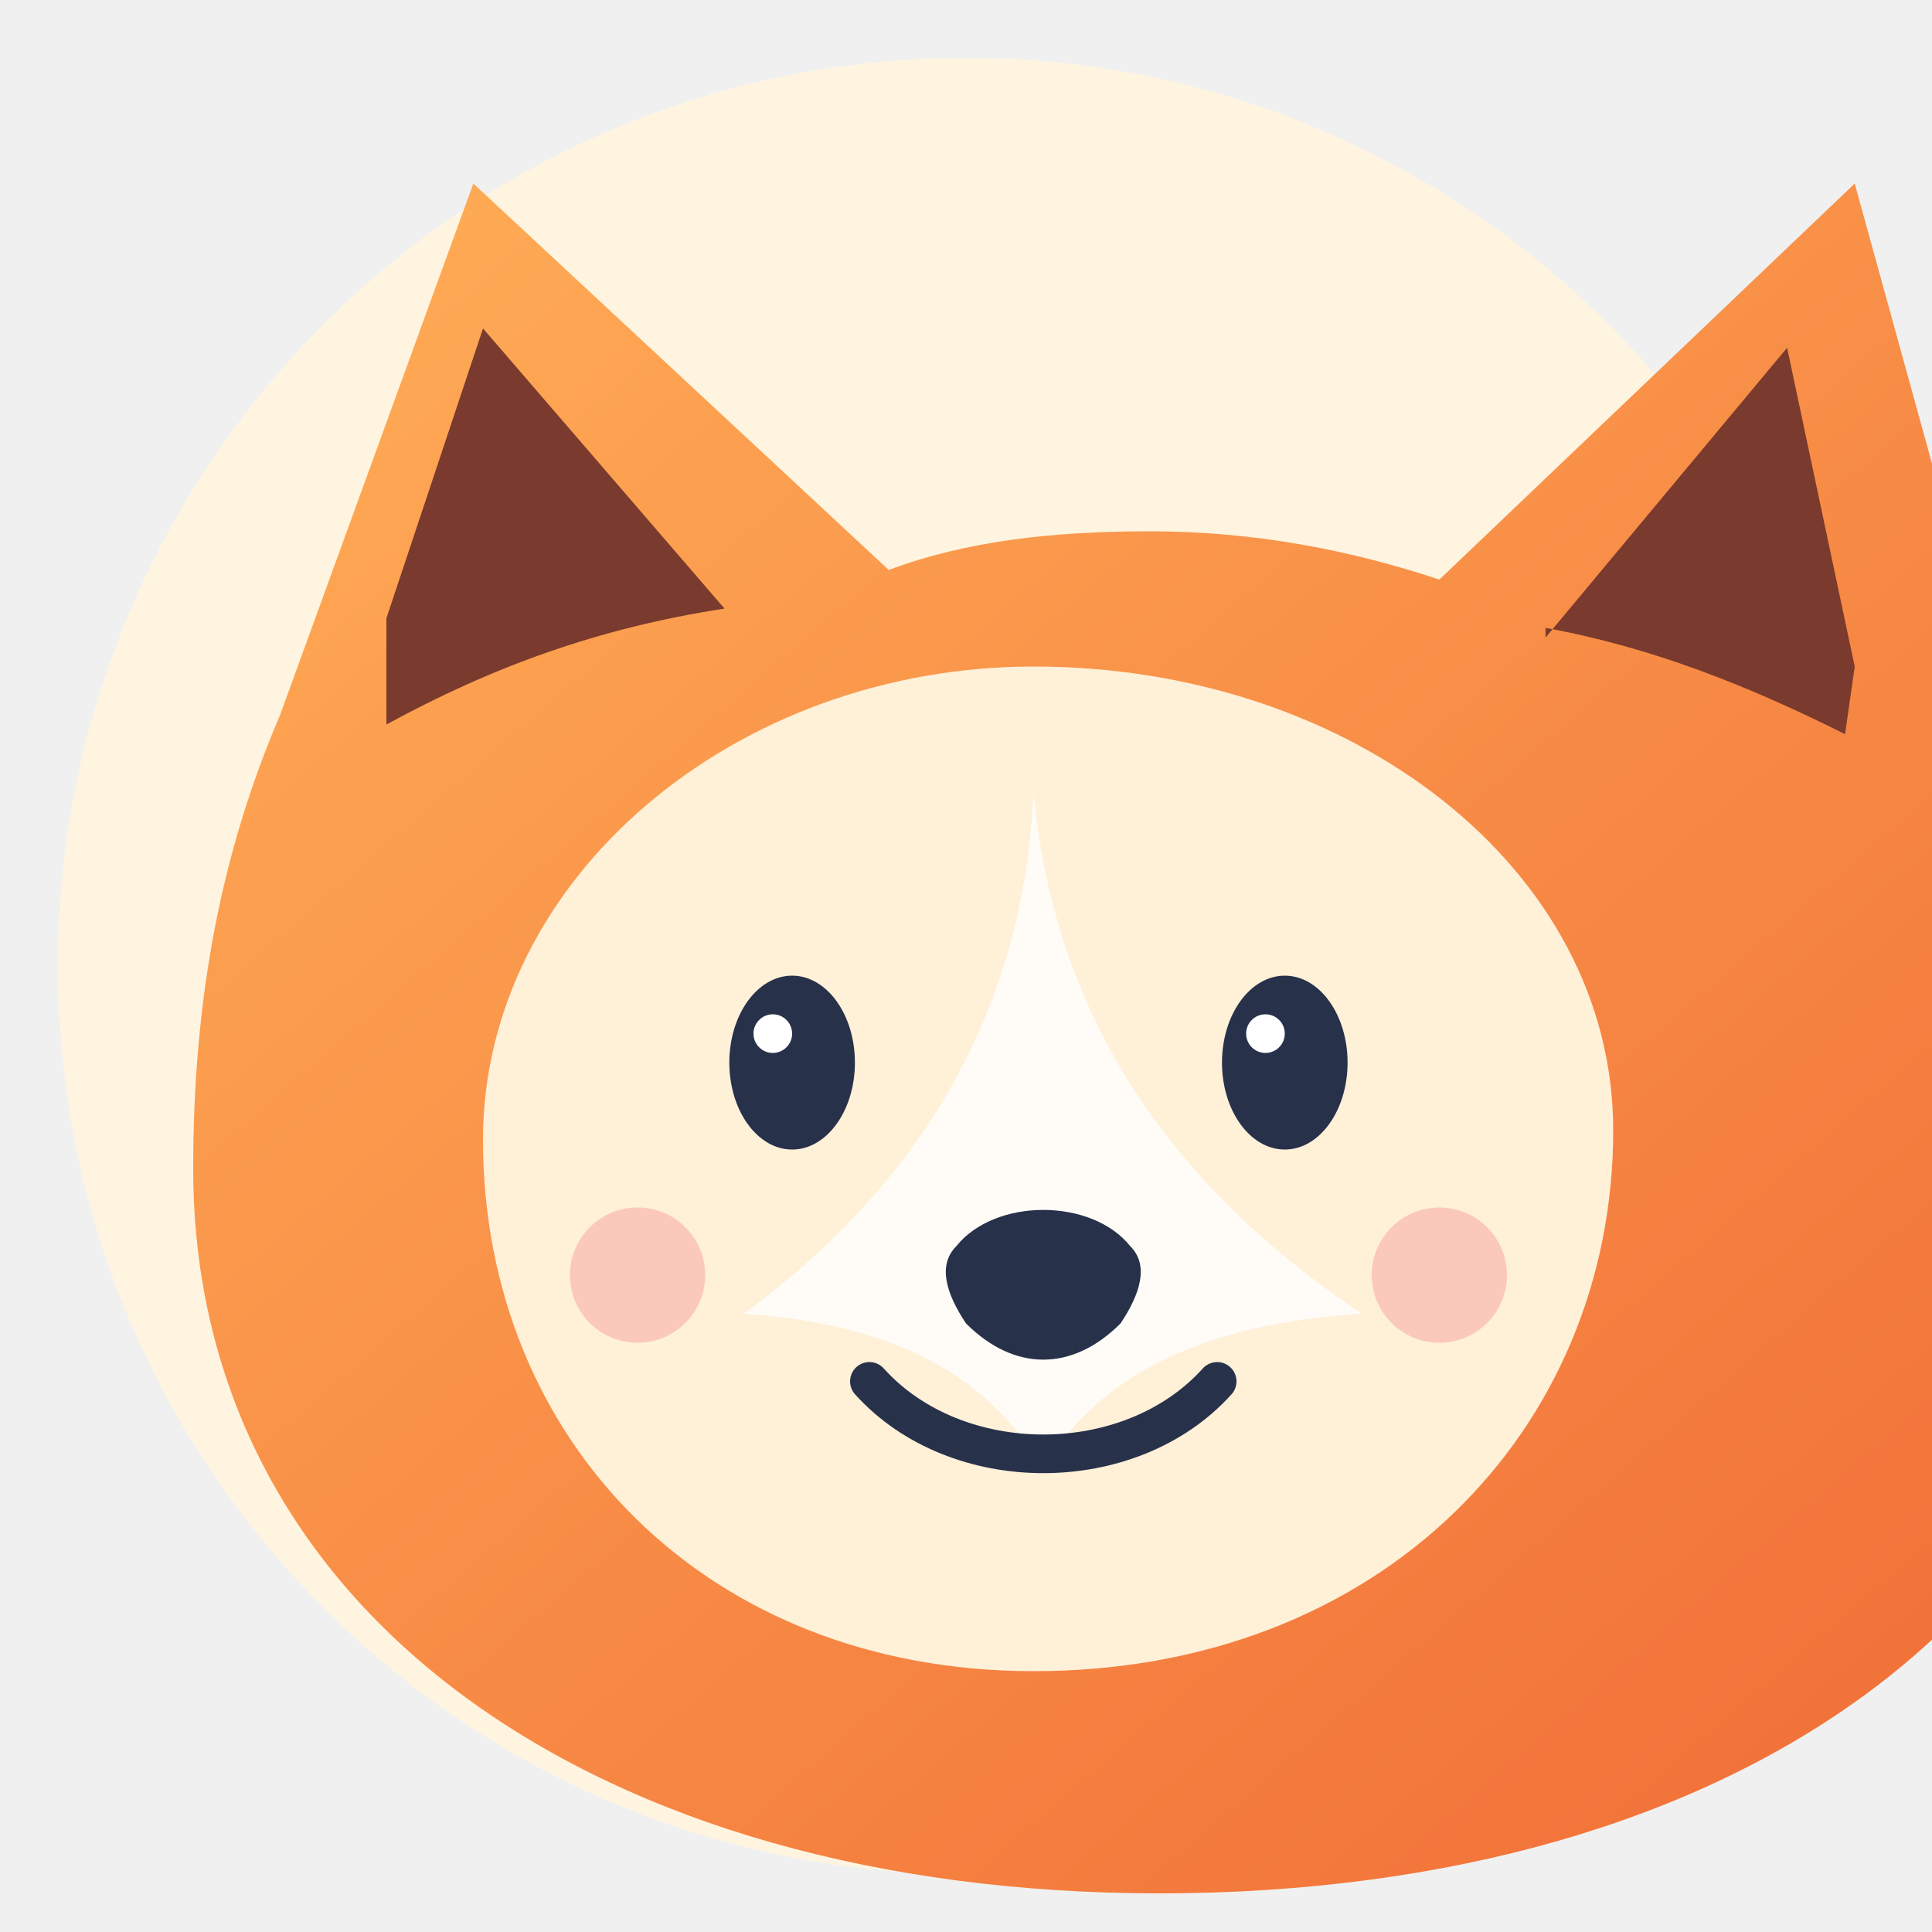
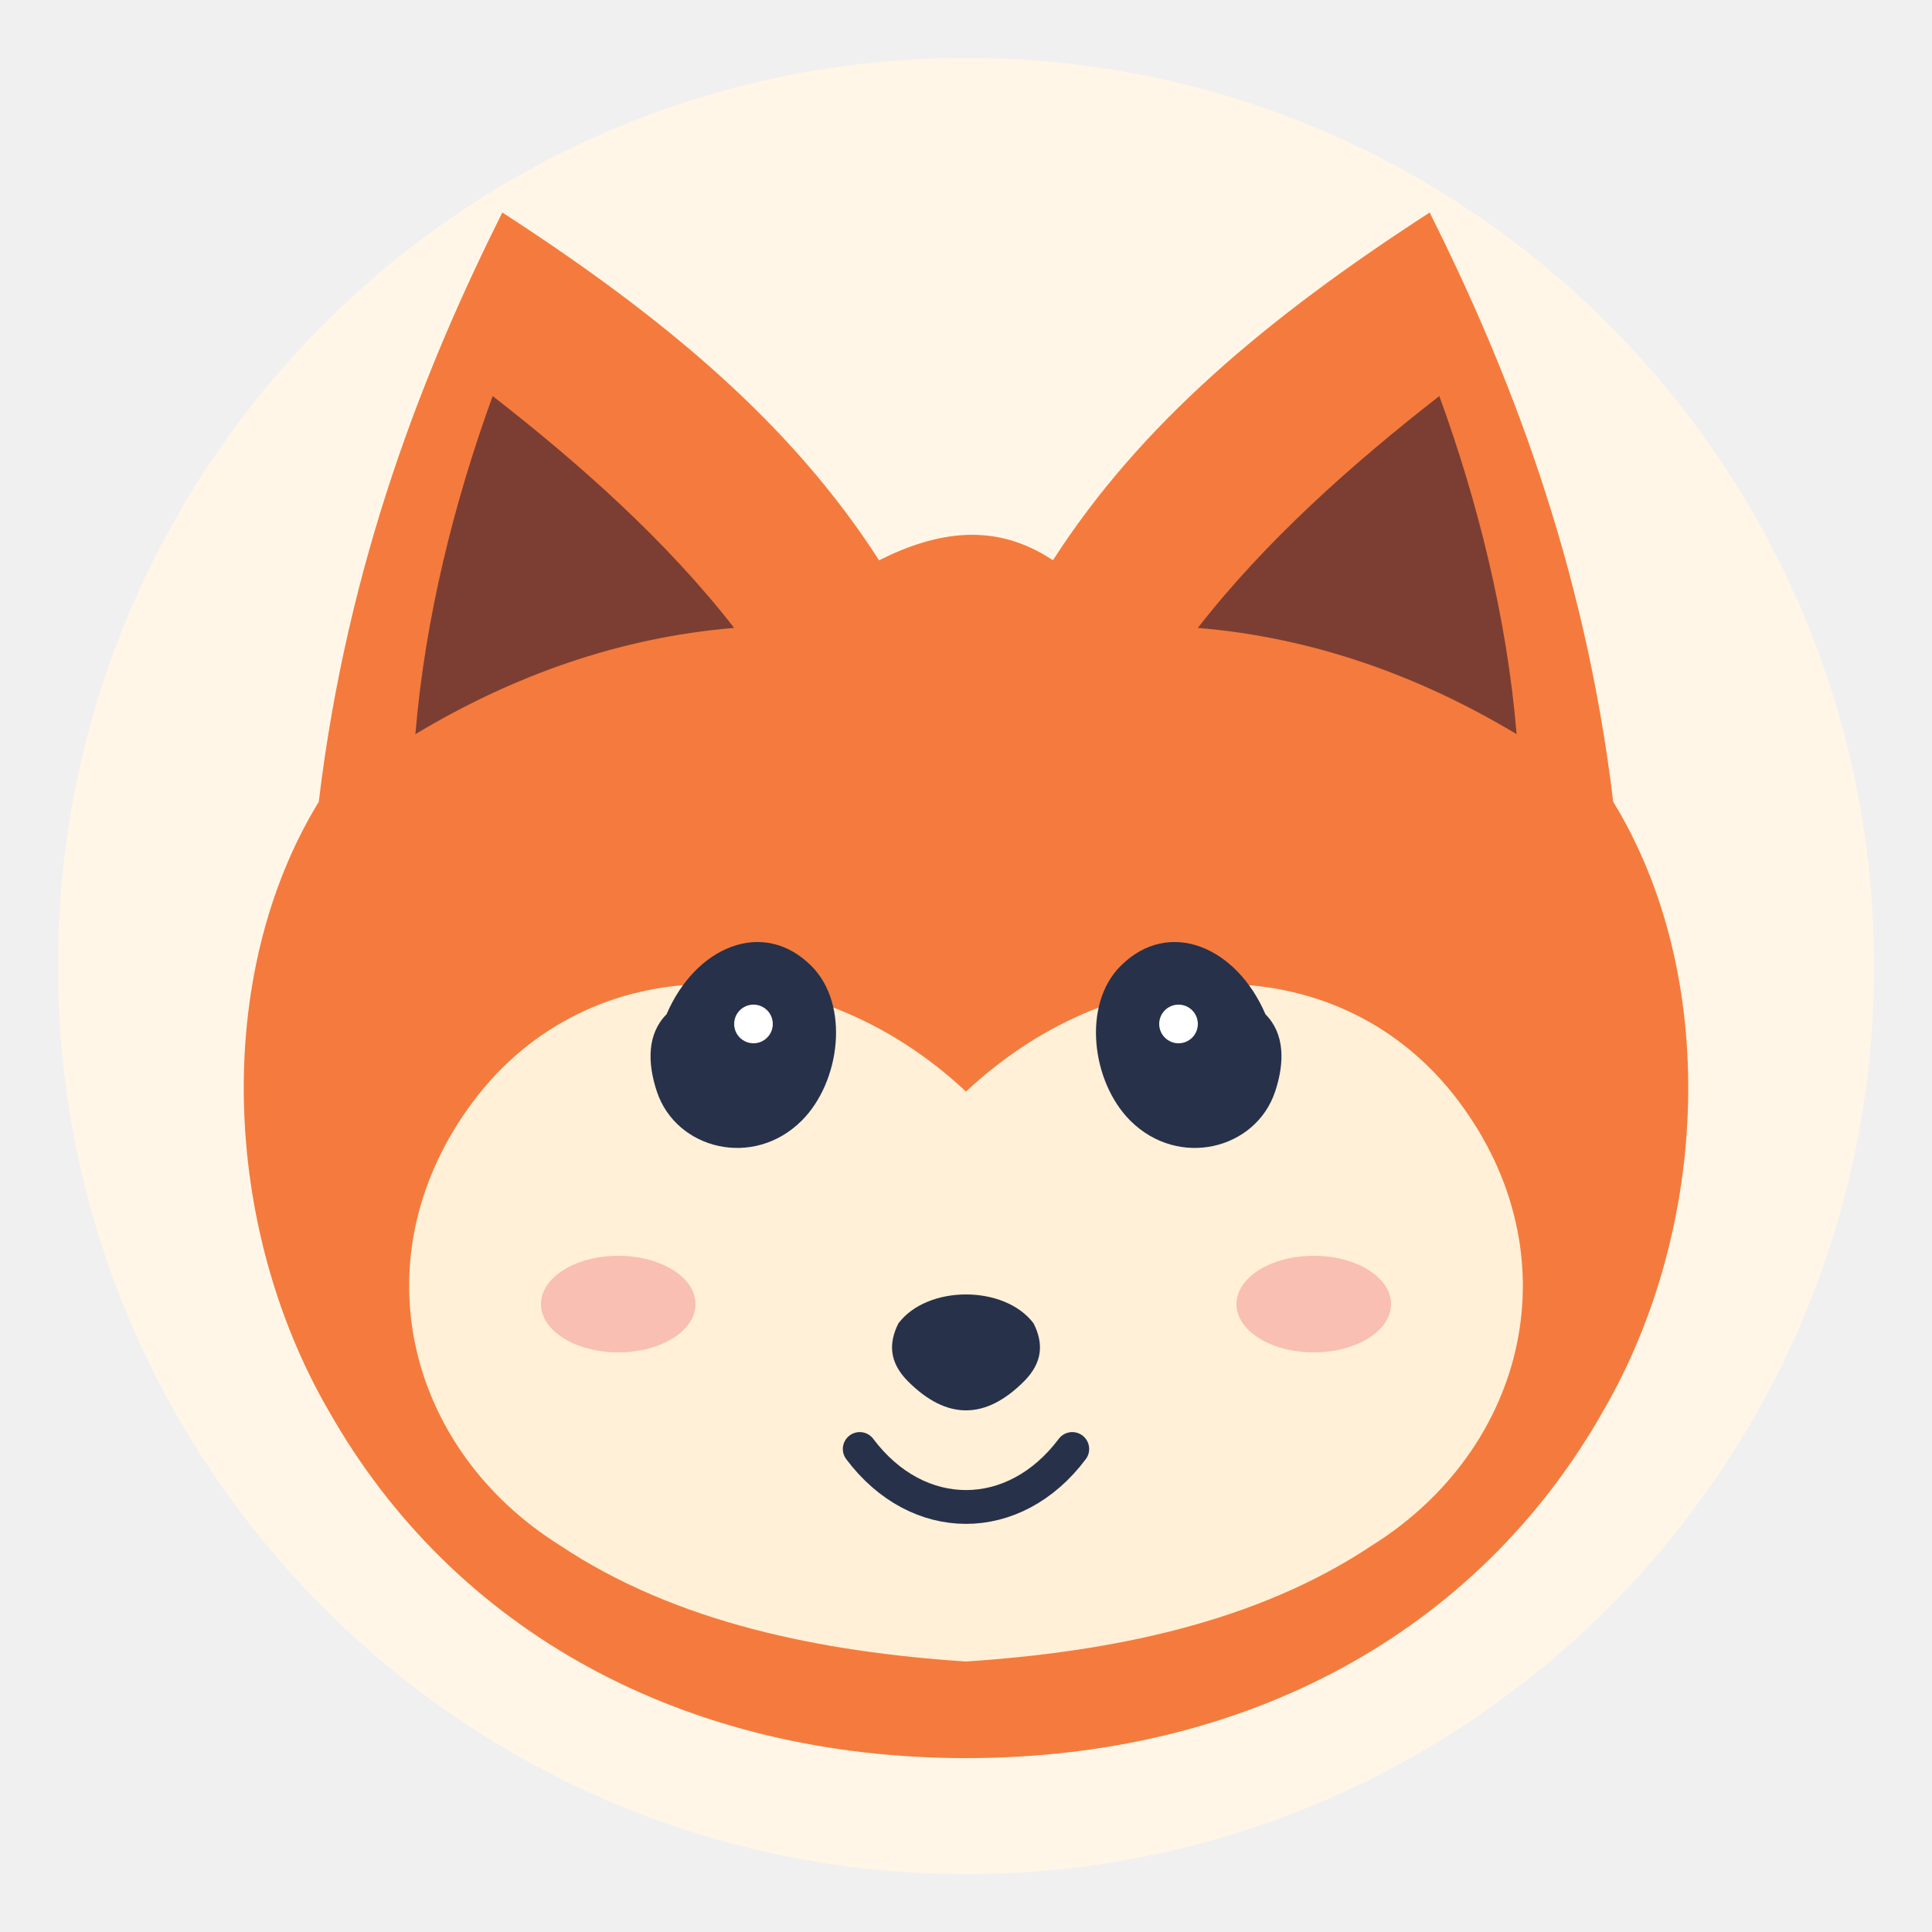
- <svg xmlns="http://www.w3.org/2000/svg" viewBox="0 0 200 200" role="img" aria-label="Fini der Fuchs">
-   <defs>
-     <linearGradient id="fur" x1="0" y1="0" x2="1" y2="1">
-       <stop offset="0" stop-color="#FFAE57" />
-       <stop offset="1" stop-color="#F06A35" />
-     </linearGradient>
-   </defs>
-   <circle cx="100" cy="100" r="94" fill="#FFF4DF" />
-   <path d="m29 74 20-55 43 40c8-3 17-4 27-4 11 0 21 2 30 5l43-41 16 58c9 11 14 26 14 42 0 47-42 77-102 77-58 0-100-29-100-75 0-18 3-33 9-47Z" fill="url(#fur)" />
-   <path d="m40 64 10-30 25 29c-13 2-24 6-35 12V64Zm120 2 25-30 7 33-1 7c-10-5-20-9-31-11v1Z" fill="#7A3A2D" />
-   <path d="M50 118c0-27 26-49 57-49 33 0 60 21 60 48 0 31-24 56-60 56-34 0-57-24-57-55Z" fill="#FFF0D8" />
-   <path d="M107 82c-1 22-11 40-30 54 15 1 25 6 31 16 6-10 17-15 33-16-21-14-32-32-34-54Z" fill="#fff" opacity=".8" />
-   <ellipse cx="82" cy="110" rx="6.5" ry="9" fill="#27314A" />
-   <ellipse cx="133" cy="110" rx="6.5" ry="9" fill="#27314A" />
-   <circle cx="80" cy="107" r="2" fill="#fff" />
-   <circle cx="131" cy="107" r="2" fill="#fff" />
-   <path d="M99 129c4-5 14-5 18 0 2 2 1 5-1 8-5 5-11 5-16 0-2-3-3-6-1-8Z" fill="#27314A" />
-   <path d="M90 143c9 10 27 10 36 0" fill="none" stroke="#27314A" stroke-width="4" stroke-linecap="round" />
-   <circle cx="66" cy="132" r="7" fill="#F7A0A0" opacity=".5" />
-   <circle cx="149" cy="132" r="7" fill="#F7A0A0" opacity=".5" />
+ <svg xmlns="http://www.w3.org/2000/svg" viewBox="0 0 200 200" role="img" aria-label="Fino der Fuchs">
+   <circle cx="100" cy="100" r="94" fill="#FFF6E7" />
+   <path d="M33 83C36 58 44 38 52 22c17 11 30 22 39 36 6-3 12-4 18 0 9-14 22-25 39-36 8 16 16 36 19 61 11 18 10 44-1 63-13 23-37 36-66 36s-53-13-66-36C23 127 22 101 33 83Z" fill="#F47B3D" />
+   <path d="M51 41c9 7 18 15 25 24-12 1-23 5-33 11 1-12 4-24 8-35Z" fill="#7C3E32" />
+   <path d="M149 41c-9 7-18 15-25 24 12 1 23 5 33 11-1-12-4-24-8-35Z" fill="#7C3E32" />
+   <path d="M100 113C84 98 61 98 49 114c-12 16-7 36 9 46 12 8 27 11 42 12 15-1 30-4 42-12 16-10 21-30 9-46-12-16-35-16-51-1Z" fill="#FFF0D7" />
+   <path d="M69 105c3-7 10-10 15-5 4 4 3 12-1 16-5 5-13 3-15-3-1-3-1-6 1-8Z" fill="#27314A" />
+   <path d="M131 105c-3-7-10-10-15-5-4 4-3 12 1 16 5 5 13 3 15-3 1-3 1-6-1-8Z" fill="#27314A" />
+   <circle cx="78" cy="106" r="2" fill="#FFF" />
+   <circle cx="122" cy="106" r="2" fill="#FFF" />
+   <path d="M93 137c3-4 11-4 14 0 1 2 1 4-1 6-4 4-8 4-12 0-2-2-2-4-1-6Z" fill="#27314A" />
+   <path d="M89 150c3 4 7 6 11 6s8-2 11-6" fill="none" stroke="#27314A" stroke-width="3.5" stroke-linecap="round" />
+   <ellipse cx="64" cy="135" rx="8" ry="5" fill="#F3A29B" opacity=".62" />
+   <ellipse cx="136" cy="135" rx="8" ry="5" fill="#F3A29B" opacity=".62" />
</svg>
